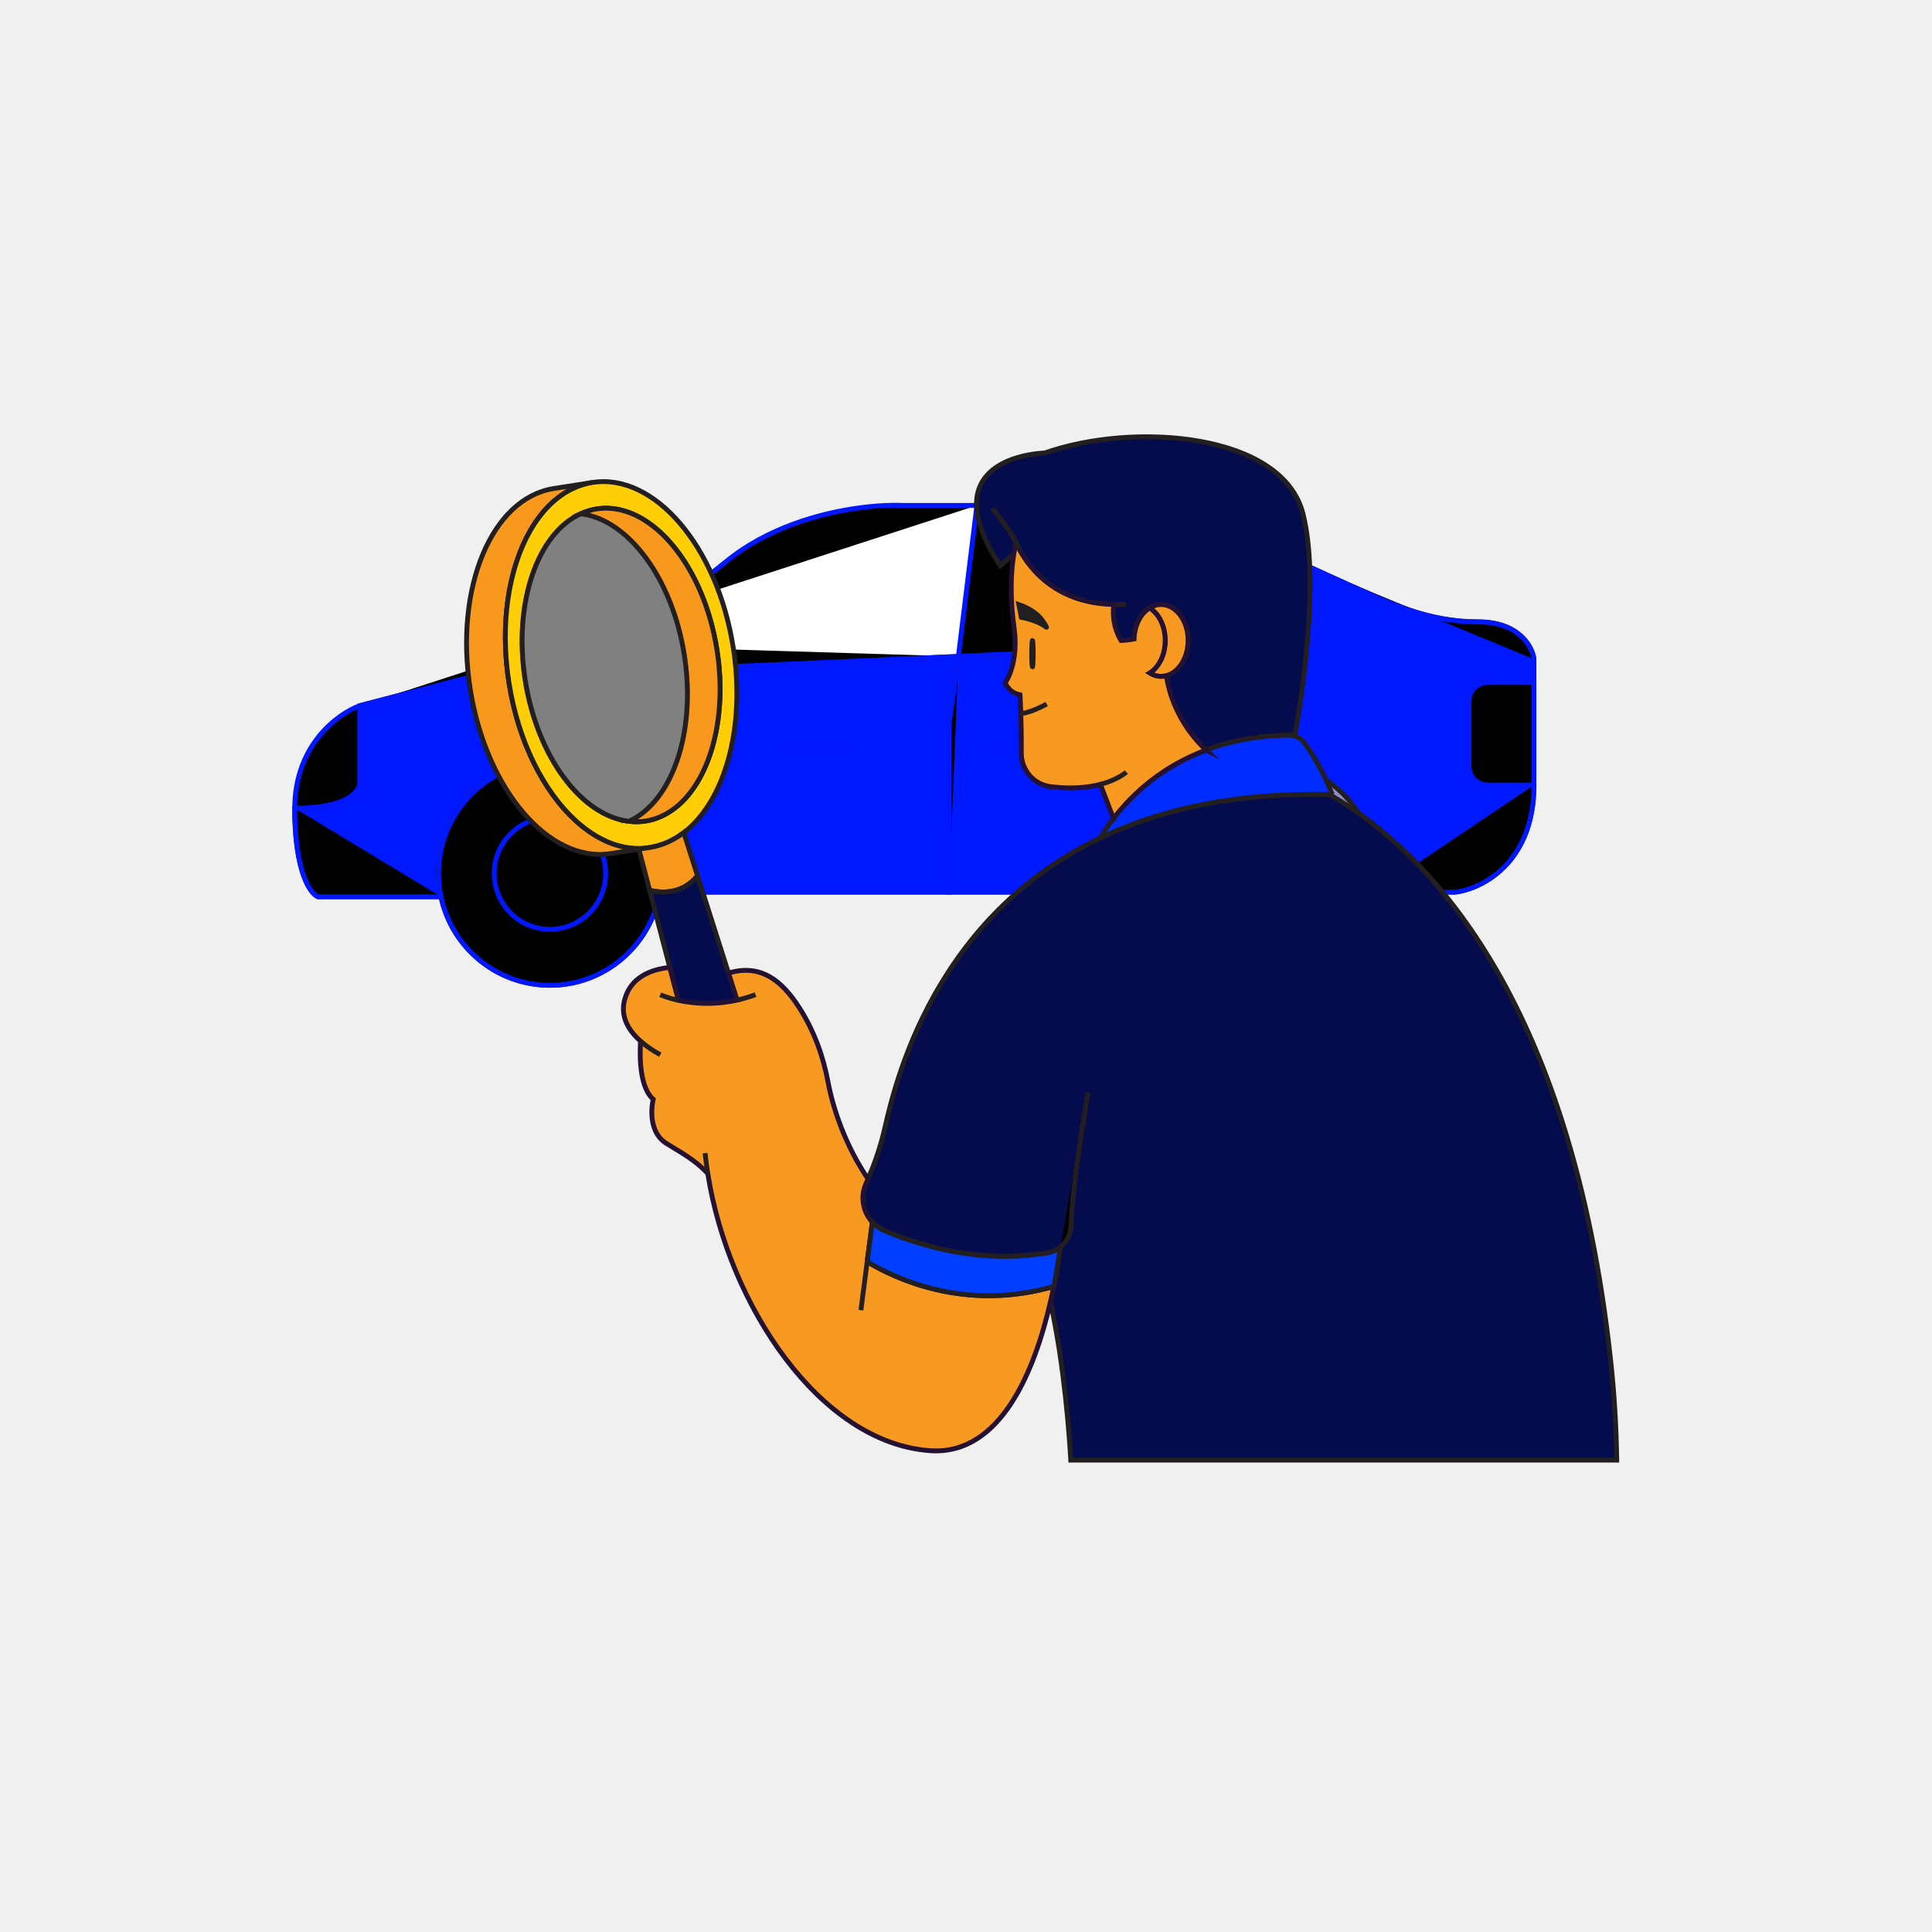
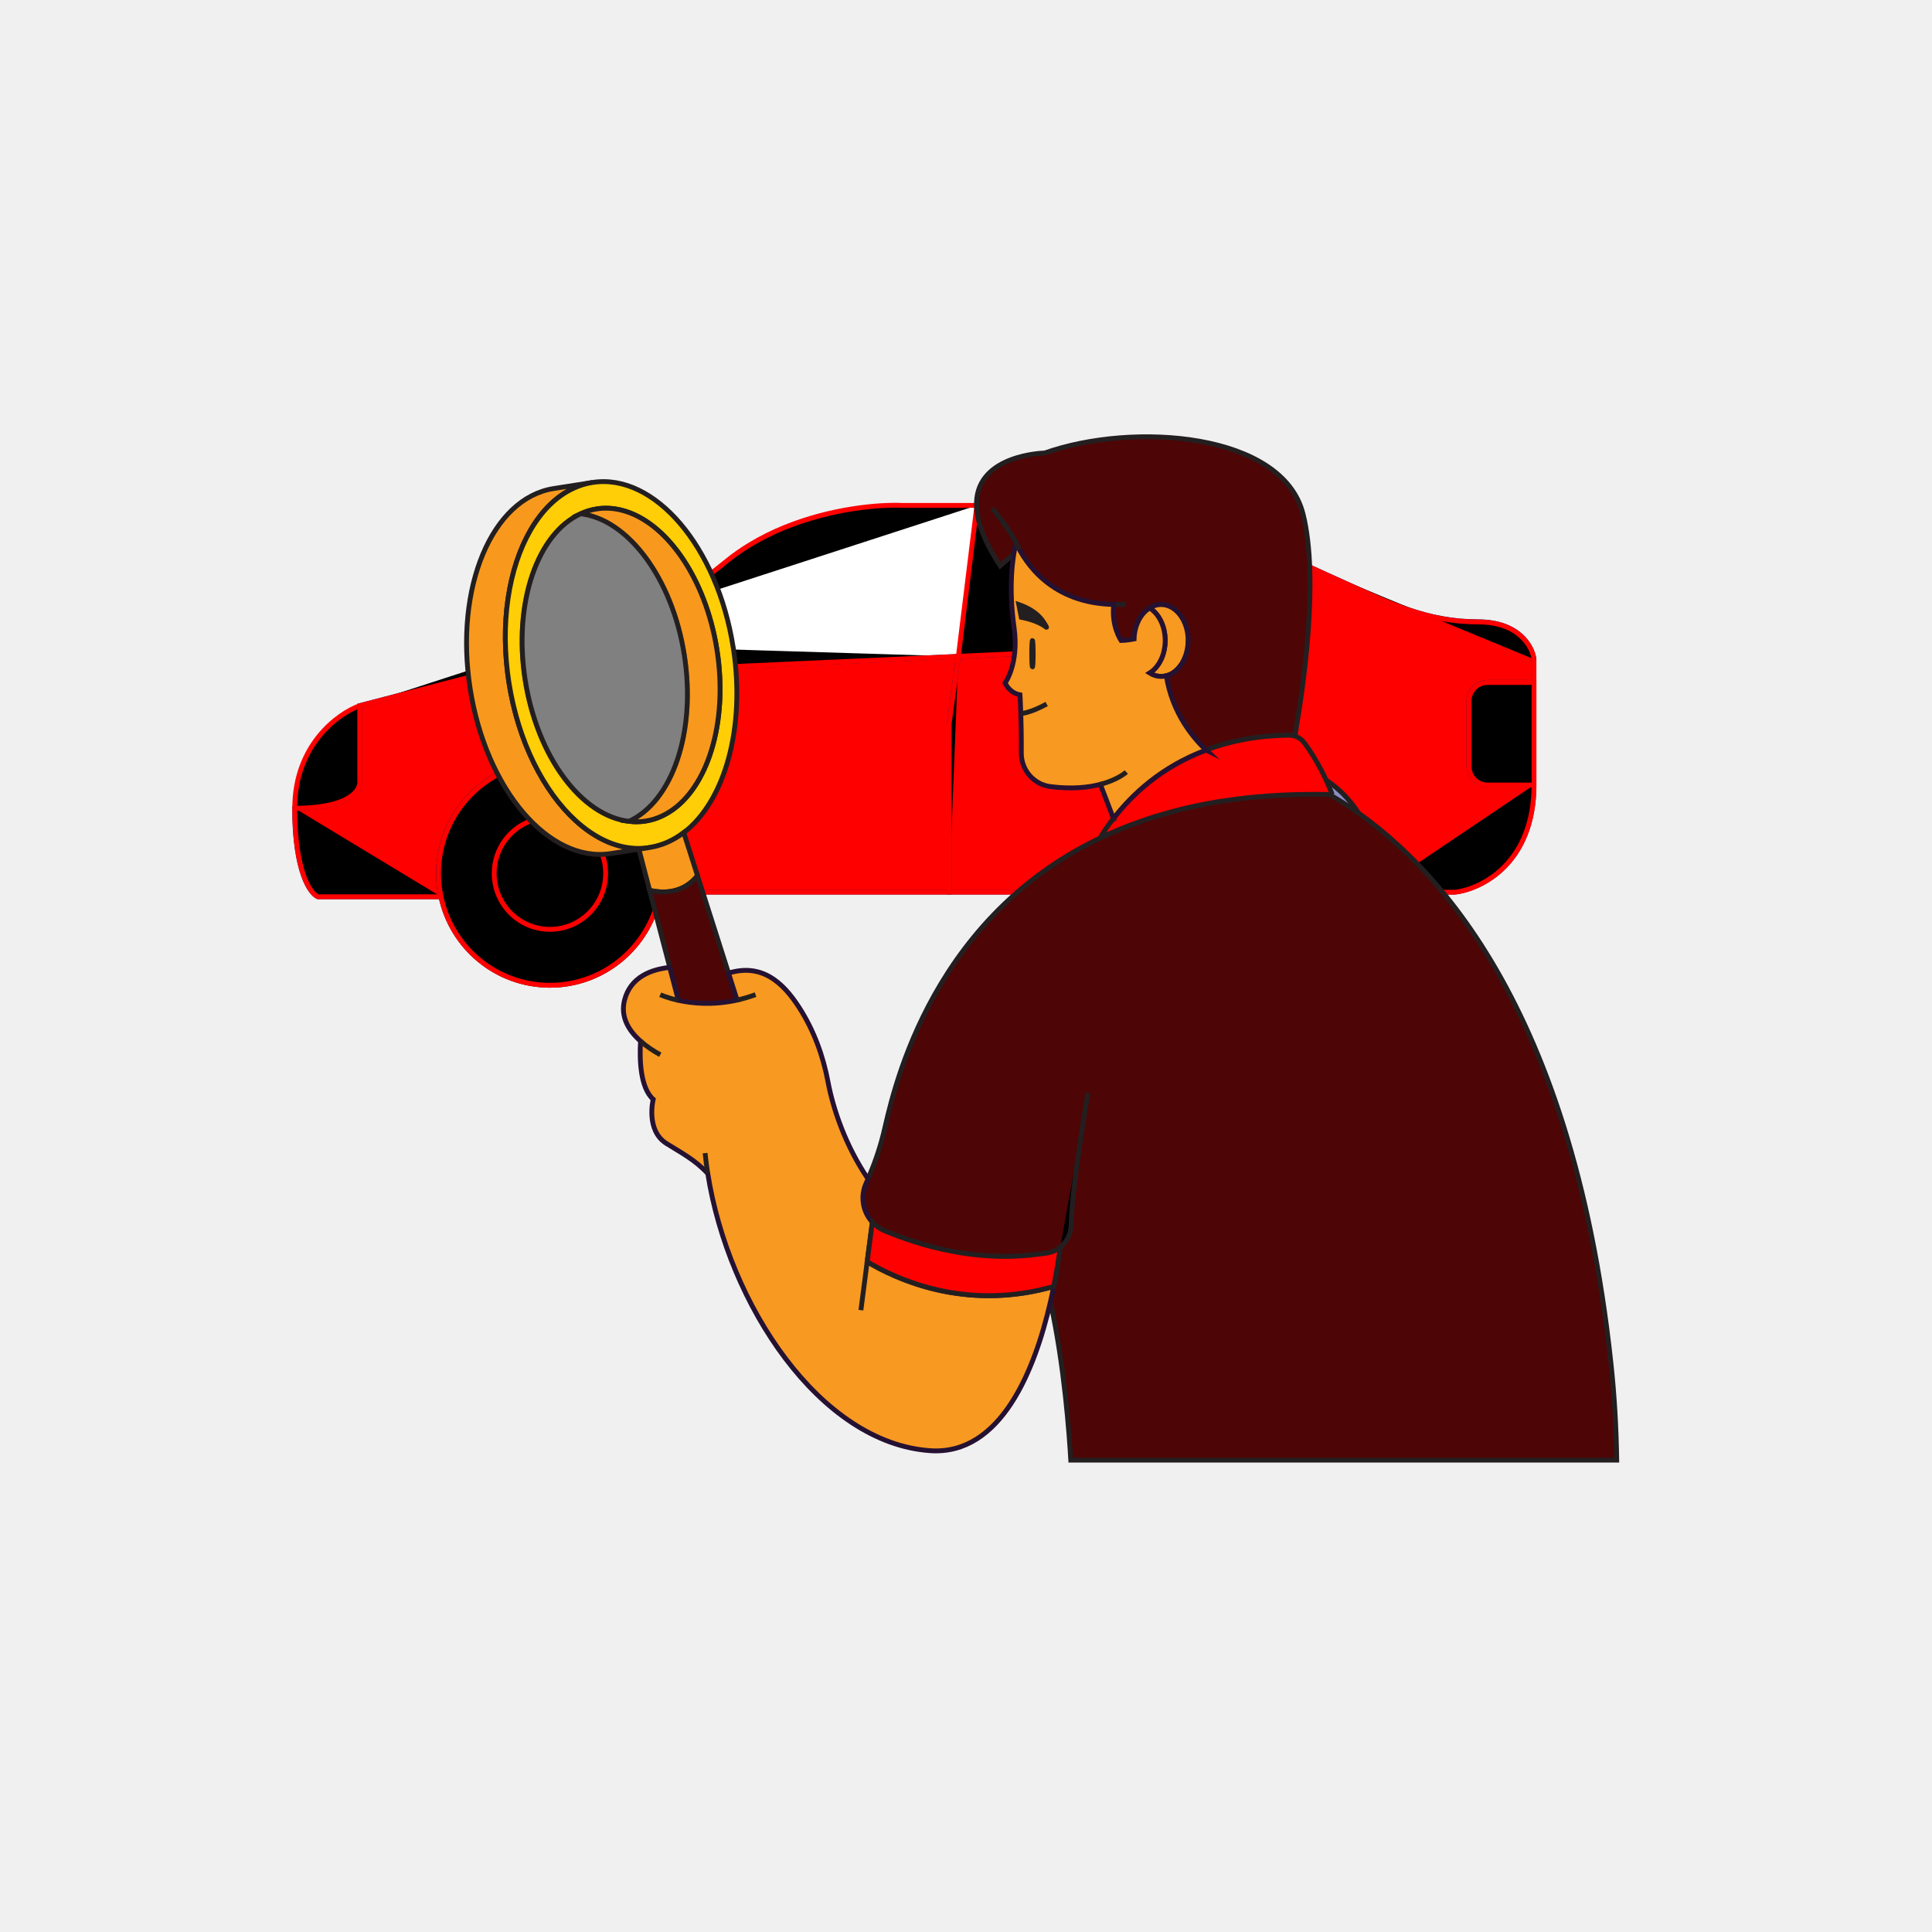
- <svg xmlns="http://www.w3.org/2000/svg" id="SvgjsSvg1838" width="288" height="288" version="1.1">
-   <defs id="SvgjsDefs1839" />
-   <g id="SvgjsG1840">
-     <svg viewBox="0 0 400 400" width="288" height="288">
-       <path fill="#fff" d="m202.26 104.61-3.84 31.27 38.71-1.74c8.5-.38 16.58-3.82 22.74-9.69l8.69-8.27c-2.28-1.05-4.7-2.17-7.14-3.3a89.25 89.25 0 0 0-37.49-8.28h-21.66z" class="svgShape colorffffff-0 selectable" />
-       <path fill="#fff" d="M122.51 133.56c6.92 4.63 16.34 5.15 20.18 4.82l55.73-2.5 3.84-31.27h-15.38c-7.05-.32-24.22 1.54-36.52 11.58s-23.7 15.76-27.87 17.37zM74.46 161.54V146.1c-4.48 1.61-13.45 8.11-13.45 21.23 11.53 0 13.77-3.86 13.45-5.79" class="svgShape colorffffff-1 selectable" />
-       <path fill="#0018ff" stroke="#341E54" stroke-miterlimit="10" d="m198.42 135.88-1.92 14.08v34.74h-59.89c.21-1.25.31-2.54.31-3.86 0-9.16-5.3-17.08-12.99-20.84a23 23 0 0 0-10.08-2.32c-12.73 0-23.06 10.37-23.06 23.16 0 1.66.17 3.27.51 4.82H65.81c-1.6-.64-4.81-5.21-4.81-18.33 11.54 0 13.78-3.86 13.46-5.79v-15.45l48.04-12.53c.58.38 1.17.74 1.79 1.07 6.68 3.64 14.88 4.05 18.39 3.76l55.74-2.5z" class="svgShape colorb5b9dd-2 svgStroke colorStroke341e54-2 selectable" />
-       <path fill="#fff" d="M307.97 141.28c-2.12 0-3.84 1.73-3.84 3.86v13.51c0 2.13 1.72 3.86 3.84 3.86h9.61v-21.23z" class="svgShape colorffffff-3 selectable" />
-       <path fill="#8C8DC5" fill-rule="evenodd" stroke="#231F20" stroke-miterlimit="10" d="M113.86 204c11.43 0 20.91-8.35 22.74-19.3.21-1.25.32-2.54.32-3.86 0-12.79-10.33-23.16-23.06-23.16-12.74 0-23.06 10.37-23.06 23.16 0 1.65.17 3.27.5 4.82 2.21 10.47 11.47 18.33 22.56 18.33zm11.53-23.16c0-6.4-5.16-11.58-11.53-11.58s-11.53 5.18-11.53 11.58 5.16 11.58 11.53 11.58 11.53-5.18 11.53-11.58Z" clip-rule="evenodd" class="svgShape color8c8dc5-4 svgStroke colorStroke231f20-4 selectable" />
-       <path fill="#fff" d="M113.86 169.26c6.37 0 11.53 5.18 11.53 11.58s-5.16 11.58-11.53 11.58-11.53-5.18-11.53-11.58 5.16-11.58 11.53-11.58" class="svgShape colorffffff-5 selectable" />
-       <path fill="#0019ff" stroke="#341E54" stroke-miterlimit="10" d="M284.59 184.7h16.65c5.45-.64 16.34-5.98 16.34-22.19h-9.61c-2.12 0-3.84-1.73-3.84-3.86v-13.51c0-2.13 1.72-3.86 3.84-3.86h9.61v-4.83c-.32-2.57-3.08-7.72-11.53-7.72-10.57 0-18.26-3.86-26.91-7.72-2.36-1.05-6.19-2.8-10.58-4.82l-8.69 8.27a35.25 35.25 0 0 1-22.74 9.69l-38.71 1.74-1.92 14.08v34.74h42.6a23.4 23.4 0 0 1-.32-3.86c0-12.79 10.33-23.16 23.06-23.16 12.74 0 23.06 10.37 23.06 23.16 0 1.32-.11 2.6-.32 3.86z" class="svgShape colorb5b9dd-6 svgStroke colorStroke341e54-6 selectable" />
-       <path stroke="#0017ff" stroke-miterlimit="10" d="M221.48 154.78h-14.41m-30.75 0h-14.41m36.51-18.9-1.92 14.08v34.74m1.92-48.82 3.84-31.27m-3.84 31.27 38.71-1.73c8.5-.38 16.58-3.83 22.74-9.69l8.7-8.27c-2.27-1.05-4.7-2.16-7.14-3.3-11.76-5.44-24.55-8.28-37.5-8.28h-21.66m36.84 80.09h-44.94m.38 0h-57.93c.21-1.25.31-2.54.31-3.86 0-9.16-5.3-17.08-12.99-20.84a22.9 22.9 0 0 0-10.08-2.32c-12.73 0-23.06 10.37-23.06 23.16 0 1.65.17 3.27.51 4.82 2.2 10.48 11.47 18.33 22.55 18.33 6.67 0 12.67-2.84 16.87-7.37 3.03-3.24 5.11-7.35 5.88-11.92m-75.59-17.37c0 13.13 3.21 17.69 4.81 18.33h25.49M74.48 146.1v15.45c.31 1.92-1.92 5.79-13.46 5.79 0-13.13 8.98-19.62 13.46-21.23m48.04-12.53c.58.38 1.17.74 1.79 1.07 6.68 3.64 14.88 4.05 18.39 3.76l55.74-2.5M74.48 146.12l48.04-12.53c.52-.2 1.16-.48 1.91-.81 5.15-2.32 15.21-7.79 25.95-16.56 1.57-1.28 3.21-2.42 4.9-3.44 9.29-5.64 20.03-7.64 27.1-8.08 1.76-.1 3.29-.12 4.52-.06h15.37m115.32 36.67v-4.82m-49.01-20.26c4.38 2.02 8.22 3.77 10.58 4.82 8.65 3.86 16.34 7.72 26.91 7.72 8.45 0 11.2 5.14 11.53 7.71m-32.99 48.24h16.65c2.09-.24 4.99-1.18 7.76-3.17 4.45-3.18 8.58-9.04 8.58-19.03m-32.99 22.19c.21-1.25.31-2.54.31-3.86 0-3.99-1-7.73-2.77-11-1.33-2.48-3.11-4.7-5.22-6.52a22.7 22.7 0 0 0-6.95-4.15c-2.53-.96-5.26-1.48-8.13-1.48-2.57 0-5.06.43-7.37 1.22a23.14 23.14 0 0 0-15.68 21.94c0 1.32.1 2.61.31 3.86 1.83 10.96 11.32 19.3 22.74 19.3 11.43 0 20.92-8.34 22.75-19.3m-170.75-15.46c-6.37 0-11.53 5.18-11.53 11.57 0 6.4 5.16 11.58 11.53 11.58 6.38 0 11.54-5.18 11.54-11.58s-5.16-11.57-11.54-11.57ZM317.6 141.3v21.23h-9.61c-2.12 0-3.84-1.73-3.84-3.86v-13.51c0-2.13 1.72-3.86 3.84-3.86z" class="svgStroke colorStroke341e54-7 selectable" />
-       <path fill="#8C8DC5" fill-rule="evenodd" stroke="#231F20" stroke-miterlimit="10" d="M261.84 203.99c11.43 0 20.91-8.35 22.74-19.3.21-1.26.32-2.54.32-3.86 0-12.79-10.33-23.16-23.06-23.16-12.74 0-23.06 10.37-23.06 23.16 0 1.32.11 2.6.32 3.86 1.83 10.95 11.32 19.3 22.74 19.3Zm11.53-23.16c0-6.4-5.16-11.58-11.53-11.58s-11.53 5.18-11.53 11.58 5.16 11.58 11.53 11.58 11.53-5.18 11.53-11.58Z" clip-rule="evenodd" class="svgShape color8c8dc5-8 svgStroke colorStroke231f20-8 selectable" />
-       <path fill="#050c4e" stroke="#231F20" stroke-miterlimit="10" d="M334.73 302.31H221.69c-.28-4.94-1.31-19.66-4.22-32.78.25-1.09.48-2.15.68-3.19.63-3.11 1.06-5.92 1.36-8.12-.75.62-1.66 1.04-2.69 1.21-.65.1-1.33.21-2.05.27-12.71 1.69-24.41-1.85-31.56-4.84a7.3 7.3 0 0 1-2.61-1.83 7.4 7.4 0 0 1-1.28-8.08c.13-.28.25-.57.39-.87 1.13-2.6 2.31-5.78 3.19-9.32 1.65-6.63 8.41-43.8 44.86-61.26.6-.28 1.21-.57 1.82-.84.32-.15.65-.3.98-.43.02-.01.03-.01.06-.02.54-.24 1.07-.47 1.62-.68.63-.25 1.25-.5 1.89-.75.07-.02.13-.05.19-.07.46-.17.92-.34 1.39-.5.51-.19 1.04-.38 1.57-.56.63-.21 1.26-.41 1.9-.62.5-.16 1.01-.31 1.53-.44.56-.17 1.13-.33 1.7-.48.07-.02.15-.05.22-.06.07-.02.14-.03.21-.06.59-.17 1.2-.32 1.8-.47.77-.18 1.56-.38 2.36-.55.07-.01.15-.03.22-.05.16-.03.34-.08.51-.11.73-.16 1.47-.31 2.22-.44.26-.05.54-.09.82-.14.09-.02.17-.03.26-.05.51-.1 1.04-.19 1.56-.27h.02c.38-.07.75-.13 1.14-.17.6-.1 1.22-.18 1.83-.26.27-.05.55-.08.82-.11l.3-.03c.54-.07 1.07-.13 1.61-.18.41-.05.82-.09 1.24-.13.42-.05.84-.08 1.26-.11.96-.09 1.93-.16 2.91-.22.08-.01.16-.01.24-.01l1.52-.09c.51-.02 1.03-.03 1.54-.06 1.05-.05 2.1-.07 3.17-.08h.06c1.62-.03 3.27-.02 4.96.01.27.16.56.32.84.49 18.76 11.08 49.22 40.59 57.46 117.1.73 6.72 1.12 13.48 1.22 20.24z" class="svgShape color6c3593-9 svgStroke colorStroke231f20-9 selectable" />
-       <path stroke="#231F20" stroke-miterlimit="10" d="M130.22 170.04c-9.77-1.12-18.97-13.27-21.48-29.25-2.5-15.97 2.54-30.35 11.48-34.41 9.75 1.12 18.96 13.28 21.46 29.25 2.5 15.96-2.53 30.33-11.46 34.41Z" class="svgStroke colorStroke231f20-10 selectable" />
-       <path fill="#F8991D" stroke="#231F20" stroke-miterlimit="10" d="m132.27 175.82-5.8.9c-12.82 2.01-25.86-13.27-29.13-34.14s4.47-39.42 17.29-41.43l8.04-1.26c-1.37.21-2.67.61-3.92 1.2-3.58 1.63-6.62 4.7-8.96 8.76-4.46 7.77-6.34 19.22-4.42 31.47 1.92 12.23 7.2 22.55 13.82 28.59 3.46 3.16 7.28 5.15 11.18 5.63.61.08 1.24.12 1.86.12l.05.17z" class="svgShape colorf8991d-11 svgStroke colorStroke231f20-11 selectable" />
-       <path stroke="#231F20" stroke-miterlimit="10" d="M130.22 170.04c-9.77-1.12-18.97-13.27-21.48-29.25-2.5-15.97 2.54-30.35 11.48-34.41 9.75 1.12 18.96 13.28 21.46 29.25 2.5 15.96-2.53 30.33-11.46 34.41Z" class="svgStroke colorStroke231f20-12 selectable" />
-       <path stroke="#231F20" stroke-miterlimit="10" d="M130.22 170.04c-9.77-1.12-18.97-13.27-21.48-29.25-2.5-15.97 2.54-30.35 11.48-34.41 9.75 1.12 18.96 13.28 21.46 29.25 2.5 15.96-2.53 30.33-11.46 34.41Z" class="svgStroke colorStroke231f20-13 selectable" />
-       <path fill="#FFCE06" stroke="#231F20" stroke-miterlimit="10" d="M151.8 134.04c-3.27-20.87-16.31-36.16-29.13-34.15-1.37.21-2.67.61-3.92 1.2-3.58 1.63-6.62 4.7-8.96 8.76-4.46 7.77-6.34 19.22-4.42 31.47 1.92 12.23 7.2 22.55 13.82 28.59 3.46 3.16 7.28 5.15 11.18 5.63.61.08 1.24.12 1.86.12.76 0 1.52-.06 2.29-.18 2.57-.41 4.94-1.47 7.05-3.09 8.43-6.45 12.85-21.65 10.24-38.33zm-13.33 34.13c-1.49.93-3.1 1.55-4.82 1.82-1.15.18-2.3.2-3.44.05-9.77-1.12-18.97-13.27-21.48-29.25-2.5-15.97 2.54-30.35 11.48-34.41 1.04-.48 2.16-.83 3.31-1.01 1.73-.28 3.47-.17 5.17.26 9.1 2.26 17.39 13.91 19.75 28.94 2.36 15.04-1.98 28.68-9.96 33.6z" class="svgShape colorffce06-14 svgStroke colorStroke231f20-14 selectable" />
-       <path fill="#F8991D" stroke="#231F20" stroke-miterlimit="10" d="M138.47 168.17c-1.49.93-3.1 1.55-4.82 1.82-1.15.18-2.3.2-3.44.05 8.94-4.08 13.97-18.45 11.46-34.41-2.5-15.97-11.71-28.12-21.46-29.25 1.04-.48 2.16-.83 3.31-1.01 1.73-.28 3.47-.17 5.17.26 9.1 2.26 17.39 13.91 19.75 28.94 2.36 15.04-1.98 28.68-9.96 33.6z" class="svgShape colorf8991d-15 svgStroke colorStroke231f20-15 selectable" />
-       <path fill="#fff" stroke="#231F20" stroke-miterlimit="10" d="M130.22 170.04c-9.77-1.12-18.97-13.27-21.48-29.25-2.5-15.97 2.54-30.35 11.48-34.41 9.75 1.12 18.96 13.28 21.46 29.25 2.5 15.96-2.53 30.33-11.46 34.41Z" opacity=".5" class="svgShape colorffffff-16 svgStroke colorStroke231f20-16 selectable" />
-       <path fill="#F8991D" stroke="#231F20" stroke-miterlimit="10" d="M144.41 181.3c-2.94 3.63-6.9 3.72-9.91 3.03l-2.23-8.52 2.24-.35c2.57-.41 4.94-1.47 7.05-3.09z" class="svgShape colorf8991d-17 svgStroke colorStroke231f20-17 selectable" />
-       <path fill="#050c4e" stroke="#231F20" stroke-miterlimit="10" d="M161.54 235.07c-.57 3.76-3.94 6.52-7.8 6.28a7.4 7.4 0 0 1-4.93-2.32l-1.8-6.87-12.51-47.82c3.02.68 6.97.6 9.91-3.03l15.12 47.47 2 6.3z" class="svgShape color6c3593-18 svgStroke colorStroke231f20-18 selectable" />
-       <path fill="#F89921" stroke="#251132" stroke-miterlimit="10" d="M218.16 266.35c-.2 1.04-.43 2.1-.68 3.19-3.21 14-10.21 31.8-24.87 30.81-22.81-1.56-41.79-30.18-46.07-57.37-2.64-2.87-5.55-4.34-8.57-6.24-4.34-2.75-2.73-9.14-2.73-9.14-2.71-2.42-2.85-8.32-2.62-12.04-2.46-2.18-4.2-5.01-3.32-8.49 1.24-4.86 5.64-6.39 9.36-6.78l1.79 6.82c2.86.63 7.14 1.06 12.16-.05l-1.78-5.59c6.81-2.07 11.19 1.79 14.62 7.11 3.02 4.69 4.97 9.98 5.99 15.47 1.05 5.56 3.62 13.18 8.28 20.04-.14.3-.26.58-.39.87a7.38 7.38 0 0 0 1.28 8.08l-1.07 8.2c6.19 3.71 19.96 9.95 37.28 5.48.44-.11.89-.23 1.34-.36z" class="svgShape colorf89921-19 svgStroke colorStroke251132-19 selectable" />
-       <path stroke="#231F20" stroke-miterlimit="10" d="M219.52 258.22c1.37-1.09 2.22-2.8 2.26-4.67v-.06c.13-7.78 3.47-27.24 3.47-27.24M179.54 261.23l-1.3 10.03M146.53 242.97a78 78 0 0 1-.55-4.23M136.7 218.37c-1.38-.76-2.83-1.7-4.09-2.83M156.43 205.93c-1.31.48-2.6.85-3.83 1.13M140.45 207.11c-2.37-.52-3.75-1.17-3.75-1.17" class="svgStroke colorStroke231f20-20 selectable" />
-       <path fill="#003fff" stroke="#231F20" stroke-miterlimit="10" d="M219.52 258.22c-.3 2.2-.73 5.01-1.36 8.12-.46.14-.9.25-1.34.36-17.32 4.47-31.09-1.77-37.28-5.48l1.07-8.2c.69.77 1.58 1.4 2.61 1.83 7.14 3 18.84 6.53 31.56 4.84.72-.07 1.4-.17 2.05-.27 1.03-.17 1.94-.59 2.69-1.21z" class="svgShape color6c3593-21 svgStroke colorStroke231f20-21 selectable" />
-       <path fill="#050c4e" stroke="#231F20" stroke-miterlimit="10" d="M268.26 151.47c-.05.26-.09.51-.13.74-.42 0-.84 0-1.26.01-6.66.08-12.35 1.25-17.18 3.08-2.55-2.4-7.02-7.6-8.23-15.39 2.56-.68 4.51-3.69 4.51-7.3 0-4.11-2.52-7.44-5.61-7.44-.84 0-1.65.25-2.37.71-1.85 1.13-3.14 3.57-3.22 6.41.25 1.37-3.59 3.94-4.19 3.06-1.01-1.46-1.04-8.19 0-10.2-12.78-.25-17.57-7.09-19.58-11.43l-3.93 3.43c-1.79-2.73-3.02-5.14-3.8-7.27-.34-.94-.6-1.82-.78-2.65a13.4 13.4 0 0 1-.32-3.15c.27-10.02 14.11-10.29 14.11-10.29 18.47-6.54 49.26-4.16 53.49 12.59 3.42 13.5-.05 36.63-1.53 45.09z" class="svgShape color7a5da6-22 svgStroke colorStroke231f20-22 selectable" />
-       <path fill="#002dff" stroke="#231F20" stroke-miterlimit="10" d="M275.86 164.5c-.23-.01-.44-.02-.66-.02-1.69-.03-3.34-.05-4.96-.01h-.06c-1.07.01-2.12.03-3.17.08-.51.02-1.03.03-1.54.06-.51.02-1.01.05-1.52.09-.08 0-.16 0-.24.01-.98.06-1.95.13-2.91.22-.42.03-.84.07-1.26.11-.42.03-.83.08-1.24.13-.54.06-1.07.11-1.61.18l-.3.03c-.27.03-.55.07-.82.11-.6.1-1.2.19-1.81.26-.4.05-.78.1-1.17.17h-.02c-.52.08-1.05.17-1.56.27-.09.01-.17.02-.26.05-.28.05-.56.09-.82.14-.75.14-1.49.28-2.22.44-.17.03-.35.08-.51.11-.07.01-.15.03-.22.05-.8.17-1.58.36-2.36.55-.62.15-1.21.3-1.8.47-.07.02-.14.03-.21.06-.07.01-.15.03-.22.06-.57.15-1.14.31-1.7.48-.51.14-1.03.28-1.53.44-.64.21-1.28.41-1.9.62-.6.2-1.18.41-1.76.63l-1.27.45-.13.05c-.64.25-1.28.5-1.89.75-.55.22-1.08.44-1.62.68-.02.01-.03.01-.06.02-.33.14-.66.28-.98.43-.62.27-1.22.56-1.82.84.73-1.22 1.65-2.6 2.76-4.04 3.79-4.93 9.9-10.72 19.16-14.17 4.83-1.82 10.52-3 17.18-3.08h.02c1.29-.03 2.5.61 3.26 1.65 2.76 3.8 4.57 7.65 5.71 10.63z" class="svgShape color6c3593-23 svgStroke colorStroke231f20-23 selectable" />
-       <path stroke="#231F20" stroke-miterlimit="10" d="M230.59 125.14c.81.03 1.65.01 2.52-.03" class="svgStroke colorStroke231f20-24 selectable" />
-       <path fill="#F89921" stroke="#251132" stroke-miterlimit="10" d="M245.98 132.6c0 3.61-1.95 6.62-4.51 7.3-.35.09-.72.14-1.09.14-.84 0-1.65-.25-2.37-.71 1.9-1.18 3.22-3.75 3.22-6.73s-1.32-5.55-3.22-6.73c.72-.46 1.53-.71 2.37-.71 3.09 0 5.61 3.33 5.61 7.44z" class="svgShape colorf89921-25 svgStroke colorStroke251132-25 selectable" />
-       <path fill="#F89921" stroke="#251132" stroke-miterlimit="10" d="M249.69 155.29c-9.26 3.45-15.37 9.24-19.16 14.17l-2.71-7.07c-2.49.65-5.9 1.03-10.33.47-3.49-.44-6.07-3.46-6.04-6.98.05-6.85-.27-12.03-.27-12.03-2.26-.41-3.08-2.46-3.08-2.46s2.91-3.94 1.85-11.48c-1.17-8.38-.35-14.32.39-17.53 2.01 4.34 7.47 12.52 20.26 12.77-.57 4.47 1.51 7.46 1.51 7.46s1.01 0 2.69-.32c.08-2.85 1.38-5.29 3.22-6.41 1.9 1.18 3.22 3.75 3.22 6.73s-1.32 5.55-3.22 6.73c.72.46 1.53.71 2.37.71.38 0 .74-.05 1.09-.14 1.21 7.79 5.67 12.99 8.23 15.39z" class="svgShape colorf89921-26 svgStroke colorStroke251132-26 selectable" />
-       <path stroke="#231F20" stroke-miterlimit="10" d="M233.19 159.85s-1.67 1.57-5.37 2.54M230.75 170.04l-.22-.57M213.76 138.08c.083 0 .15-1.227.15-2.74s-.067-2.74-.15-2.74-.15 1.227-.15 2.74.067 2.74.15 2.74ZM211.32 147.73s1.77 0 5.38-1.97" class="svgStroke colorStroke231f20-27 selectable" />
-       <path fill="#231F20" stroke="#231F20" stroke-miterlimit="10" d="M211.45 127.81s3.37.58 5.17 2.06c.04.03.08 0 .06-.04-.49-.72-1.34-3.13-5.75-4.67z" class="svgShape color231f20-28 svgStroke colorStroke231f20-28 selectable" />
-       <path fill="#7A5DA6" d="M205.4 105.24s3.94 4.49 5.61 8.47Z" class="svgShape color7a5da6-29 selectable" />
-       <path stroke="#231F20" stroke-miterlimit="10" d="M205.4 105.24s3.94 4.49 5.61 8.47" class="svgStroke colorStroke231f20-30 selectable" />
+ <svg xmlns="http://www.w3.org/2000/svg" id="SvgjsSvg2059" width="288" height="288" version="1.1">
+   <defs id="SvgjsDefs2060" />
+   <g id="SvgjsG2061">
+     <svg viewBox="0 0 288 288" width="288" height="288">
+       <svg viewBox="0 0 400 400" width="288" height="288">
+         <path fill="#fff" d="m202.26 104.61-3.84 31.27 38.71-1.74c8.5-.38 16.58-3.82 22.74-9.69l8.69-8.27c-2.28-1.05-4.7-2.17-7.14-3.3a89.25 89.25 0 0 0-37.49-8.28h-21.66z" class="svgShape colorffffff-1 selectable" />
+         <path fill="#fff" d="M122.51 133.56c6.92 4.63 16.34 5.15 20.18 4.82l55.73-2.5 3.84-31.27h-15.38c-7.05-.32-24.22 1.54-36.52 11.58s-23.7 15.76-27.87 17.37zM74.46 161.54V146.1c-4.48 1.61-13.45 8.11-13.45 21.23 11.53 0 13.77-3.86 13.45-5.79" class="svgShape colorffffff-2 selectable" />
+         <path fill="#ff0000" stroke="#341E54" stroke-miterlimit="10" d="m198.42 135.88-1.92 14.08v34.74h-59.89c.21-1.25.31-2.54.31-3.86 0-9.16-5.3-17.08-12.99-20.84a23 23 0 0 0-10.08-2.32c-12.73 0-23.06 10.37-23.06 23.16 0 1.66.17 3.27.51 4.82H65.81c-1.6-.64-4.81-5.21-4.81-18.33 11.54 0 13.78-3.86 13.46-5.79v-15.45l48.04-12.53c.58.38 1.17.74 1.79 1.07 6.68 3.64 14.88 4.05 18.39 3.76l55.74-2.5z" class="svgShape color0018ff-3 svgStroke colorStroke341e54-3 selectable" />
+         <path fill="#fff" d="M307.97 141.28c-2.12 0-3.84 1.73-3.84 3.86v13.51c0 2.13 1.72 3.86 3.84 3.86h9.61v-21.23z" class="svgShape colorffffff-4 selectable" />
+         <path fill="#8C8DC5" fill-rule="evenodd" stroke="#231F20" stroke-miterlimit="10" d="M113.86 204c11.43 0 20.91-8.35 22.74-19.3.21-1.25.32-2.54.32-3.86 0-12.79-10.33-23.16-23.06-23.16-12.74 0-23.06 10.37-23.06 23.16 0 1.65.17 3.27.5 4.82 2.21 10.47 11.47 18.33 22.56 18.33zm11.53-23.16c0-6.4-5.16-11.58-11.53-11.58s-11.53 5.18-11.53 11.58 5.16 11.58 11.53 11.58 11.53-5.18 11.53-11.58Z" clip-rule="evenodd" class="svgShape color8c8dc5-5 svgStroke colorStroke231f20-5 selectable" />
+         <path fill="#fff" d="M113.86 169.26c6.37 0 11.53 5.18 11.53 11.58s-5.16 11.58-11.53 11.58-11.53-5.18-11.53-11.58 5.16-11.58 11.53-11.58" class="svgShape colorffffff-6 selectable" />
+         <path fill="#ff0000" stroke="#341E54" stroke-miterlimit="10" d="M284.59 184.7h16.65c5.45-.64 16.34-5.98 16.34-22.19h-9.61c-2.12 0-3.84-1.73-3.84-3.86v-13.51c0-2.13 1.72-3.86 3.84-3.86h9.61v-4.83c-.32-2.57-3.08-7.72-11.53-7.72-10.57 0-18.26-3.86-26.91-7.72-2.36-1.05-6.19-2.8-10.58-4.82l-8.69 8.27a35.25 35.25 0 0 1-22.74 9.69l-38.71 1.74-1.92 14.08v34.74h42.6a23.4 23.4 0 0 1-.32-3.86c0-12.79 10.33-23.16 23.06-23.16 12.74 0 23.06 10.37 23.06 23.16 0 1.32-.11 2.6-.32 3.86z" class="svgShape color0019ff-7 svgStroke colorStroke341e54-7 selectable" />
+         <path stroke="#ff0000" stroke-miterlimit="10" d="M221.48 154.78h-14.41m-30.75 0h-14.41m36.51-18.9-1.92 14.08v34.74m1.92-48.82 3.84-31.27m-3.84 31.27 38.71-1.73c8.5-.38 16.58-3.83 22.74-9.69l8.7-8.27c-2.27-1.05-4.7-2.16-7.14-3.3-11.76-5.44-24.55-8.28-37.5-8.28h-21.66m36.84 80.09h-44.94m.38 0h-57.93c.21-1.25.31-2.54.31-3.86 0-9.16-5.3-17.08-12.99-20.84a22.9 22.9 0 0 0-10.08-2.32c-12.73 0-23.06 10.37-23.06 23.16 0 1.65.17 3.27.51 4.82 2.2 10.48 11.47 18.33 22.55 18.33 6.67 0 12.67-2.84 16.87-7.37 3.03-3.24 5.11-7.35 5.88-11.92m-75.59-17.37c0 13.13 3.21 17.69 4.81 18.33h25.49M74.48 146.1v15.45c.31 1.92-1.92 5.79-13.46 5.79 0-13.13 8.98-19.62 13.46-21.23m48.04-12.53c.58.38 1.17.74 1.79 1.07 6.68 3.64 14.88 4.05 18.39 3.76l55.74-2.5M74.48 146.12l48.04-12.53c.52-.2 1.16-.48 1.91-.81 5.15-2.32 15.21-7.79 25.95-16.56 1.57-1.28 3.21-2.42 4.9-3.44 9.29-5.64 20.03-7.64 27.1-8.08 1.76-.1 3.29-.12 4.52-.06h15.37m115.32 36.67v-4.82m-49.01-20.26c4.38 2.02 8.22 3.77 10.58 4.82 8.65 3.86 16.34 7.72 26.91 7.72 8.45 0 11.2 5.14 11.53 7.71m-32.99 48.24h16.65c2.09-.24 4.99-1.18 7.76-3.17 4.45-3.18 8.58-9.04 8.58-19.03m-32.99 22.19c.21-1.25.31-2.54.31-3.86 0-3.99-1-7.73-2.77-11-1.33-2.48-3.11-4.7-5.22-6.52a22.7 22.7 0 0 0-6.95-4.15c-2.53-.96-5.26-1.48-8.13-1.48-2.57 0-5.06.43-7.37 1.22a23.14 23.14 0 0 0-15.68 21.94c0 1.32.1 2.61.31 3.86 1.83 10.96 11.32 19.3 22.74 19.3 11.43 0 20.92-8.34 22.75-19.3m-170.75-15.46c-6.37 0-11.53 5.18-11.53 11.57 0 6.4 5.16 11.58 11.53 11.58 6.38 0 11.54-5.18 11.54-11.58s-5.16-11.57-11.54-11.57ZM317.6 141.3v21.23h-9.61c-2.12 0-3.84-1.73-3.84-3.86v-13.51c0-2.13 1.72-3.86 3.84-3.86z" class="svgStroke colorStroke0017ff-8 selectable" />
+         <path fill="#8C8DC5" fill-rule="evenodd" stroke="#231F20" stroke-miterlimit="10" d="M261.84 203.99c11.43 0 20.91-8.35 22.74-19.3.21-1.26.32-2.54.32-3.86 0-12.79-10.33-23.16-23.06-23.16-12.74 0-23.06 10.37-23.06 23.16 0 1.32.11 2.6.32 3.86 1.83 10.95 11.32 19.3 22.74 19.3Zm11.53-23.16c0-6.4-5.16-11.58-11.53-11.58s-11.53 5.18-11.53 11.58 5.16 11.58 11.53 11.58 11.53-5.18 11.53-11.58Z" clip-rule="evenodd" class="svgShape color8c8dc5-9 svgStroke colorStroke231f20-9 selectable" />
+         <path fill="#4e0505" stroke="#231F20" stroke-miterlimit="10" d="M334.73 302.31H221.69c-.28-4.94-1.31-19.66-4.22-32.78.25-1.09.48-2.15.68-3.19.63-3.11 1.06-5.92 1.36-8.12-.75.62-1.66 1.04-2.69 1.21-.65.1-1.33.21-2.05.27-12.71 1.69-24.41-1.85-31.56-4.84a7.3 7.3 0 0 1-2.61-1.83 7.4 7.4 0 0 1-1.28-8.08c.13-.28.25-.57.39-.87 1.13-2.6 2.31-5.78 3.19-9.32 1.65-6.63 8.41-43.8 44.86-61.26.6-.28 1.21-.57 1.82-.84.32-.15.65-.3.98-.43.02-.01.03-.01.06-.02.54-.24 1.07-.47 1.62-.68.63-.25 1.25-.5 1.89-.75.07-.02.13-.05.19-.07.46-.17.92-.34 1.39-.5.51-.19 1.04-.38 1.57-.56.63-.21 1.26-.41 1.9-.62.5-.16 1.01-.31 1.53-.44.56-.17 1.13-.33 1.7-.48.07-.02.15-.05.22-.06.07-.02.14-.03.21-.06.59-.17 1.2-.32 1.8-.47.77-.18 1.56-.38 2.36-.55.07-.01.15-.03.22-.05.16-.03.34-.08.51-.11.73-.16 1.47-.31 2.22-.44.26-.05.54-.09.82-.14.09-.02.17-.03.26-.05.51-.1 1.04-.19 1.56-.27h.02c.38-.07.75-.13 1.14-.17.6-.1 1.22-.18 1.83-.26.27-.05.55-.08.82-.11l.3-.03c.54-.07 1.07-.13 1.61-.18.41-.05.82-.09 1.24-.13.42-.05.84-.08 1.26-.11.96-.09 1.93-.16 2.91-.22.08-.01.16-.01.24-.01l1.52-.09c.51-.02 1.03-.03 1.54-.06 1.05-.05 2.1-.07 3.17-.08h.06c1.62-.03 3.27-.02 4.96.01.27.16.56.32.84.49 18.76 11.08 49.22 40.59 57.46 117.1.73 6.72 1.12 13.48 1.22 20.24z" class="svgShape color050c4e-10 svgStroke colorStroke231f20-10 selectable" />
+         <path stroke="#231F20" stroke-miterlimit="10" d="M130.22 170.04c-9.77-1.12-18.97-13.27-21.48-29.25-2.5-15.97 2.54-30.35 11.48-34.41 9.75 1.12 18.96 13.28 21.46 29.25 2.5 15.96-2.53 30.33-11.46 34.41Z" class="svgStroke colorStroke231f20-11 selectable" />
+         <path fill="#F8991D" stroke="#231F20" stroke-miterlimit="10" d="m132.27 175.82-5.8.9c-12.82 2.01-25.86-13.27-29.13-34.14s4.47-39.42 17.29-41.43l8.04-1.26c-1.37.21-2.67.61-3.92 1.2-3.58 1.63-6.62 4.7-8.96 8.76-4.46 7.77-6.34 19.22-4.42 31.47 1.92 12.23 7.2 22.55 13.82 28.59 3.46 3.16 7.28 5.15 11.18 5.63.61.08 1.24.12 1.86.12l.05.17z" class="svgShape colorf8991d-12 svgStroke colorStroke231f20-12 selectable" />
+         <path stroke="#231F20" stroke-miterlimit="10" d="M130.22 170.04c-9.77-1.12-18.97-13.27-21.48-29.25-2.5-15.97 2.54-30.35 11.48-34.41 9.75 1.12 18.96 13.28 21.46 29.25 2.5 15.96-2.53 30.33-11.46 34.41Z" class="svgStroke colorStroke231f20-13 selectable" />
+         <path stroke="#231F20" stroke-miterlimit="10" d="M130.22 170.04c-9.77-1.12-18.97-13.27-21.48-29.25-2.5-15.97 2.54-30.35 11.48-34.41 9.75 1.12 18.96 13.28 21.46 29.25 2.5 15.96-2.53 30.33-11.46 34.41Z" class="svgStroke colorStroke231f20-14 selectable" />
+         <path fill="#FFCE06" stroke="#231F20" stroke-miterlimit="10" d="M151.8 134.04c-3.27-20.87-16.31-36.16-29.13-34.15-1.37.21-2.67.61-3.92 1.2-3.58 1.63-6.62 4.7-8.96 8.76-4.46 7.77-6.34 19.22-4.42 31.47 1.92 12.23 7.2 22.55 13.82 28.59 3.46 3.16 7.28 5.15 11.18 5.63.61.08 1.24.12 1.86.12.76 0 1.52-.06 2.29-.18 2.57-.41 4.94-1.47 7.05-3.09 8.43-6.45 12.85-21.65 10.24-38.33zm-13.33 34.13c-1.49.93-3.1 1.55-4.82 1.82-1.15.18-2.3.2-3.44.05-9.77-1.12-18.97-13.27-21.48-29.25-2.5-15.97 2.54-30.35 11.48-34.41 1.04-.48 2.16-.83 3.31-1.01 1.73-.28 3.47-.17 5.17.26 9.1 2.26 17.39 13.91 19.75 28.94 2.36 15.04-1.98 28.68-9.96 33.6z" class="svgShape colorffce06-15 svgStroke colorStroke231f20-15 selectable" />
+         <path fill="#F8991D" stroke="#231F20" stroke-miterlimit="10" d="M138.47 168.17c-1.49.93-3.1 1.55-4.82 1.82-1.15.18-2.3.2-3.44.05 8.94-4.08 13.97-18.45 11.46-34.41-2.5-15.97-11.71-28.12-21.46-29.25 1.04-.48 2.16-.83 3.31-1.01 1.73-.28 3.47-.17 5.17.26 9.1 2.26 17.39 13.91 19.75 28.94 2.36 15.04-1.98 28.68-9.96 33.6z" class="svgShape colorf8991d-16 svgStroke colorStroke231f20-16 selectable" />
+         <path fill="#fff" stroke="#231F20" stroke-miterlimit="10" d="M130.22 170.04c-9.77-1.12-18.97-13.27-21.48-29.25-2.5-15.97 2.54-30.35 11.48-34.41 9.75 1.12 18.96 13.28 21.46 29.25 2.5 15.96-2.53 30.33-11.46 34.41Z" opacity=".5" class="svgShape colorffffff-17 svgStroke colorStroke231f20-17 selectable" />
+         <path fill="#F8991D" stroke="#231F20" stroke-miterlimit="10" d="M144.41 181.3c-2.94 3.63-6.9 3.72-9.91 3.03l-2.23-8.52 2.24-.35c2.57-.41 4.94-1.47 7.05-3.09z" class="svgShape colorf8991d-18 svgStroke colorStroke231f20-18 selectable" />
+         <path fill="#4e0505" stroke="#231F20" stroke-miterlimit="10" d="M161.54 235.07c-.57 3.76-3.94 6.52-7.8 6.28a7.4 7.4 0 0 1-4.93-2.32l-1.8-6.87-12.51-47.82c3.02.68 6.97.6 9.91-3.03l15.12 47.47 2 6.3z" class="svgShape color050c4e-19 svgStroke colorStroke231f20-19 selectable" />
+         <path fill="#F89921" stroke="#251132" stroke-miterlimit="10" d="M218.16 266.35c-.2 1.04-.43 2.1-.68 3.19-3.21 14-10.21 31.8-24.87 30.81-22.81-1.56-41.79-30.18-46.07-57.37-2.64-2.87-5.55-4.34-8.57-6.24-4.34-2.75-2.73-9.14-2.73-9.14-2.71-2.42-2.85-8.32-2.62-12.04-2.46-2.18-4.2-5.01-3.32-8.49 1.24-4.86 5.64-6.39 9.36-6.78l1.79 6.82c2.86.63 7.14 1.06 12.16-.05l-1.78-5.59c6.81-2.07 11.19 1.79 14.62 7.11 3.02 4.69 4.97 9.98 5.99 15.47 1.05 5.56 3.62 13.18 8.28 20.04-.14.3-.26.58-.39.87a7.38 7.38 0 0 0 1.28 8.08l-1.07 8.2c6.19 3.71 19.96 9.95 37.28 5.48.44-.11.89-.23 1.34-.36z" class="svgShape colorf89921-20 svgStroke colorStroke251132-20 selectable" />
+         <path stroke="#231F20" stroke-miterlimit="10" d="M219.52 258.22c1.37-1.09 2.22-2.8 2.26-4.67v-.06c.13-7.78 3.47-27.24 3.47-27.24M179.54 261.23l-1.3 10.03M146.53 242.97a78 78 0 0 1-.55-4.23M136.7 218.37c-1.38-.76-2.83-1.7-4.09-2.83M156.43 205.93c-1.31.48-2.6.85-3.83 1.13M140.45 207.11c-2.37-.52-3.75-1.17-3.75-1.17" class="svgStroke colorStroke231f20-21 selectable" />
+         <path fill="#ff0000" stroke="#231F20" stroke-miterlimit="10" d="M219.52 258.22c-.3 2.2-.73 5.01-1.36 8.12-.46.14-.9.25-1.34.36-17.32 4.47-31.09-1.77-37.28-5.48l1.07-8.2c.69.77 1.58 1.4 2.61 1.83 7.14 3 18.84 6.53 31.56 4.84.72-.07 1.4-.17 2.05-.27 1.03-.17 1.94-.59 2.69-1.21z" class="svgShape color003fff-22 svgStroke colorStroke231f20-22 selectable" />
+         <path fill="#4e0505" stroke="#231F20" stroke-miterlimit="10" d="M268.26 151.47c-.05.26-.09.51-.13.74-.42 0-.84 0-1.26.01-6.66.08-12.35 1.25-17.18 3.08-2.55-2.4-7.02-7.6-8.23-15.39 2.56-.68 4.51-3.69 4.51-7.3 0-4.11-2.52-7.44-5.61-7.44-.84 0-1.65.25-2.37.71-1.85 1.13-3.14 3.57-3.22 6.41.25 1.37-3.59 3.94-4.19 3.06-1.01-1.46-1.04-8.19 0-10.2-12.78-.25-17.57-7.09-19.58-11.43l-3.93 3.43c-1.79-2.73-3.02-5.14-3.8-7.27-.34-.94-.6-1.82-.78-2.65a13.4 13.4 0 0 1-.32-3.15c.27-10.02 14.11-10.29 14.11-10.29 18.47-6.54 49.26-4.16 53.49 12.59 3.42 13.5-.05 36.63-1.53 45.09z" class="svgShape color050c4e-23 svgStroke colorStroke231f20-23 selectable" />
+         <path fill="#ff0000" stroke="#231F20" stroke-miterlimit="10" d="M275.86 164.5c-.23-.01-.44-.02-.66-.02-1.69-.03-3.34-.05-4.96-.01h-.06c-1.07.01-2.12.03-3.17.08-.51.02-1.03.03-1.54.06-.51.02-1.01.05-1.52.09-.08 0-.16 0-.24.01-.98.06-1.95.13-2.91.22-.42.03-.84.07-1.26.11-.42.03-.83.08-1.24.13-.54.06-1.07.11-1.61.18l-.3.03c-.27.03-.55.07-.82.11-.6.1-1.2.19-1.81.26-.4.05-.78.1-1.17.17h-.02c-.52.08-1.05.17-1.56.27-.09.01-.17.02-.26.05-.28.05-.56.09-.82.14-.75.14-1.49.28-2.22.44-.17.03-.35.08-.51.11-.07.01-.15.03-.22.05-.8.17-1.58.36-2.36.55-.62.15-1.21.3-1.8.47-.07.02-.14.03-.21.06-.07.01-.15.03-.22.06-.57.15-1.14.31-1.7.48-.51.14-1.03.28-1.53.44-.64.21-1.28.41-1.9.62-.6.2-1.18.41-1.76.63l-1.27.45-.13.05c-.64.25-1.28.5-1.89.75-.55.22-1.08.44-1.62.68-.02.01-.03.01-.06.02-.33.14-.66.28-.98.43-.62.27-1.22.56-1.82.84.73-1.22 1.65-2.6 2.76-4.04 3.79-4.93 9.9-10.72 19.16-14.17 4.83-1.82 10.52-3 17.18-3.08h.02c1.29-.03 2.5.61 3.26 1.65 2.76 3.8 4.57 7.65 5.71 10.63z" class="svgShape color002dff-24 svgStroke colorStroke231f20-24 selectable" />
+         <path stroke="#231F20" stroke-miterlimit="10" d="M230.59 125.14c.81.03 1.65.01 2.52-.03" class="svgStroke colorStroke231f20-25 selectable" />
+         <path fill="#F89921" stroke="#251132" stroke-miterlimit="10" d="M245.98 132.6c0 3.61-1.95 6.62-4.51 7.3-.35.09-.72.14-1.09.14-.84 0-1.65-.25-2.37-.71 1.9-1.18 3.22-3.75 3.22-6.73s-1.32-5.55-3.22-6.73c.72-.46 1.53-.71 2.37-.71 3.09 0 5.61 3.33 5.61 7.44z" class="svgShape colorf89921-26 svgStroke colorStroke251132-26 selectable" />
+         <path fill="#F89921" stroke="#251132" stroke-miterlimit="10" d="M249.69 155.29c-9.26 3.45-15.37 9.24-19.16 14.17l-2.71-7.07c-2.49.65-5.9 1.03-10.33.47-3.49-.44-6.07-3.46-6.04-6.98.05-6.85-.27-12.03-.27-12.03-2.26-.41-3.08-2.46-3.08-2.46s2.91-3.94 1.85-11.48c-1.17-8.38-.35-14.32.39-17.53 2.01 4.34 7.47 12.52 20.26 12.77-.57 4.47 1.51 7.46 1.51 7.46s1.01 0 2.69-.32c.08-2.85 1.38-5.29 3.22-6.41 1.9 1.18 3.22 3.75 3.22 6.73s-1.32 5.55-3.22 6.73c.72.46 1.53.71 2.37.71.38 0 .74-.05 1.09-.14 1.21 7.79 5.67 12.99 8.23 15.39z" class="svgShape colorf89921-27 svgStroke colorStroke251132-27 selectable" />
+         <path stroke="#231F20" stroke-miterlimit="10" d="M233.19 159.85s-1.67 1.57-5.37 2.54M230.75 170.04l-.22-.57M213.76 138.08c.083 0 .15-1.227.15-2.74s-.067-2.74-.15-2.74-.15 1.227-.15 2.74.067 2.74.15 2.74ZM211.32 147.73s1.77 0 5.38-1.97" class="svgStroke colorStroke231f20-28 selectable" />
+         <path fill="#231F20" stroke="#231F20" stroke-miterlimit="10" d="M211.45 127.81s3.37.58 5.17 2.06c.04.03.08 0 .06-.04-.49-.72-1.34-3.13-5.75-4.67z" class="svgShape color231f20-29 svgStroke colorStroke231f20-29 selectable" />
+         <path fill="#7A5DA6" d="M205.4 105.24s3.94 4.49 5.61 8.47Z" class="svgShape color7a5da6-30 selectable" />
+         <path stroke="#231F20" stroke-miterlimit="10" d="M205.4 105.24s3.94 4.49 5.61 8.47" class="svgStroke colorStroke231f20-31 selectable" />
+       </svg>
    </svg>
  </g>
</svg>
